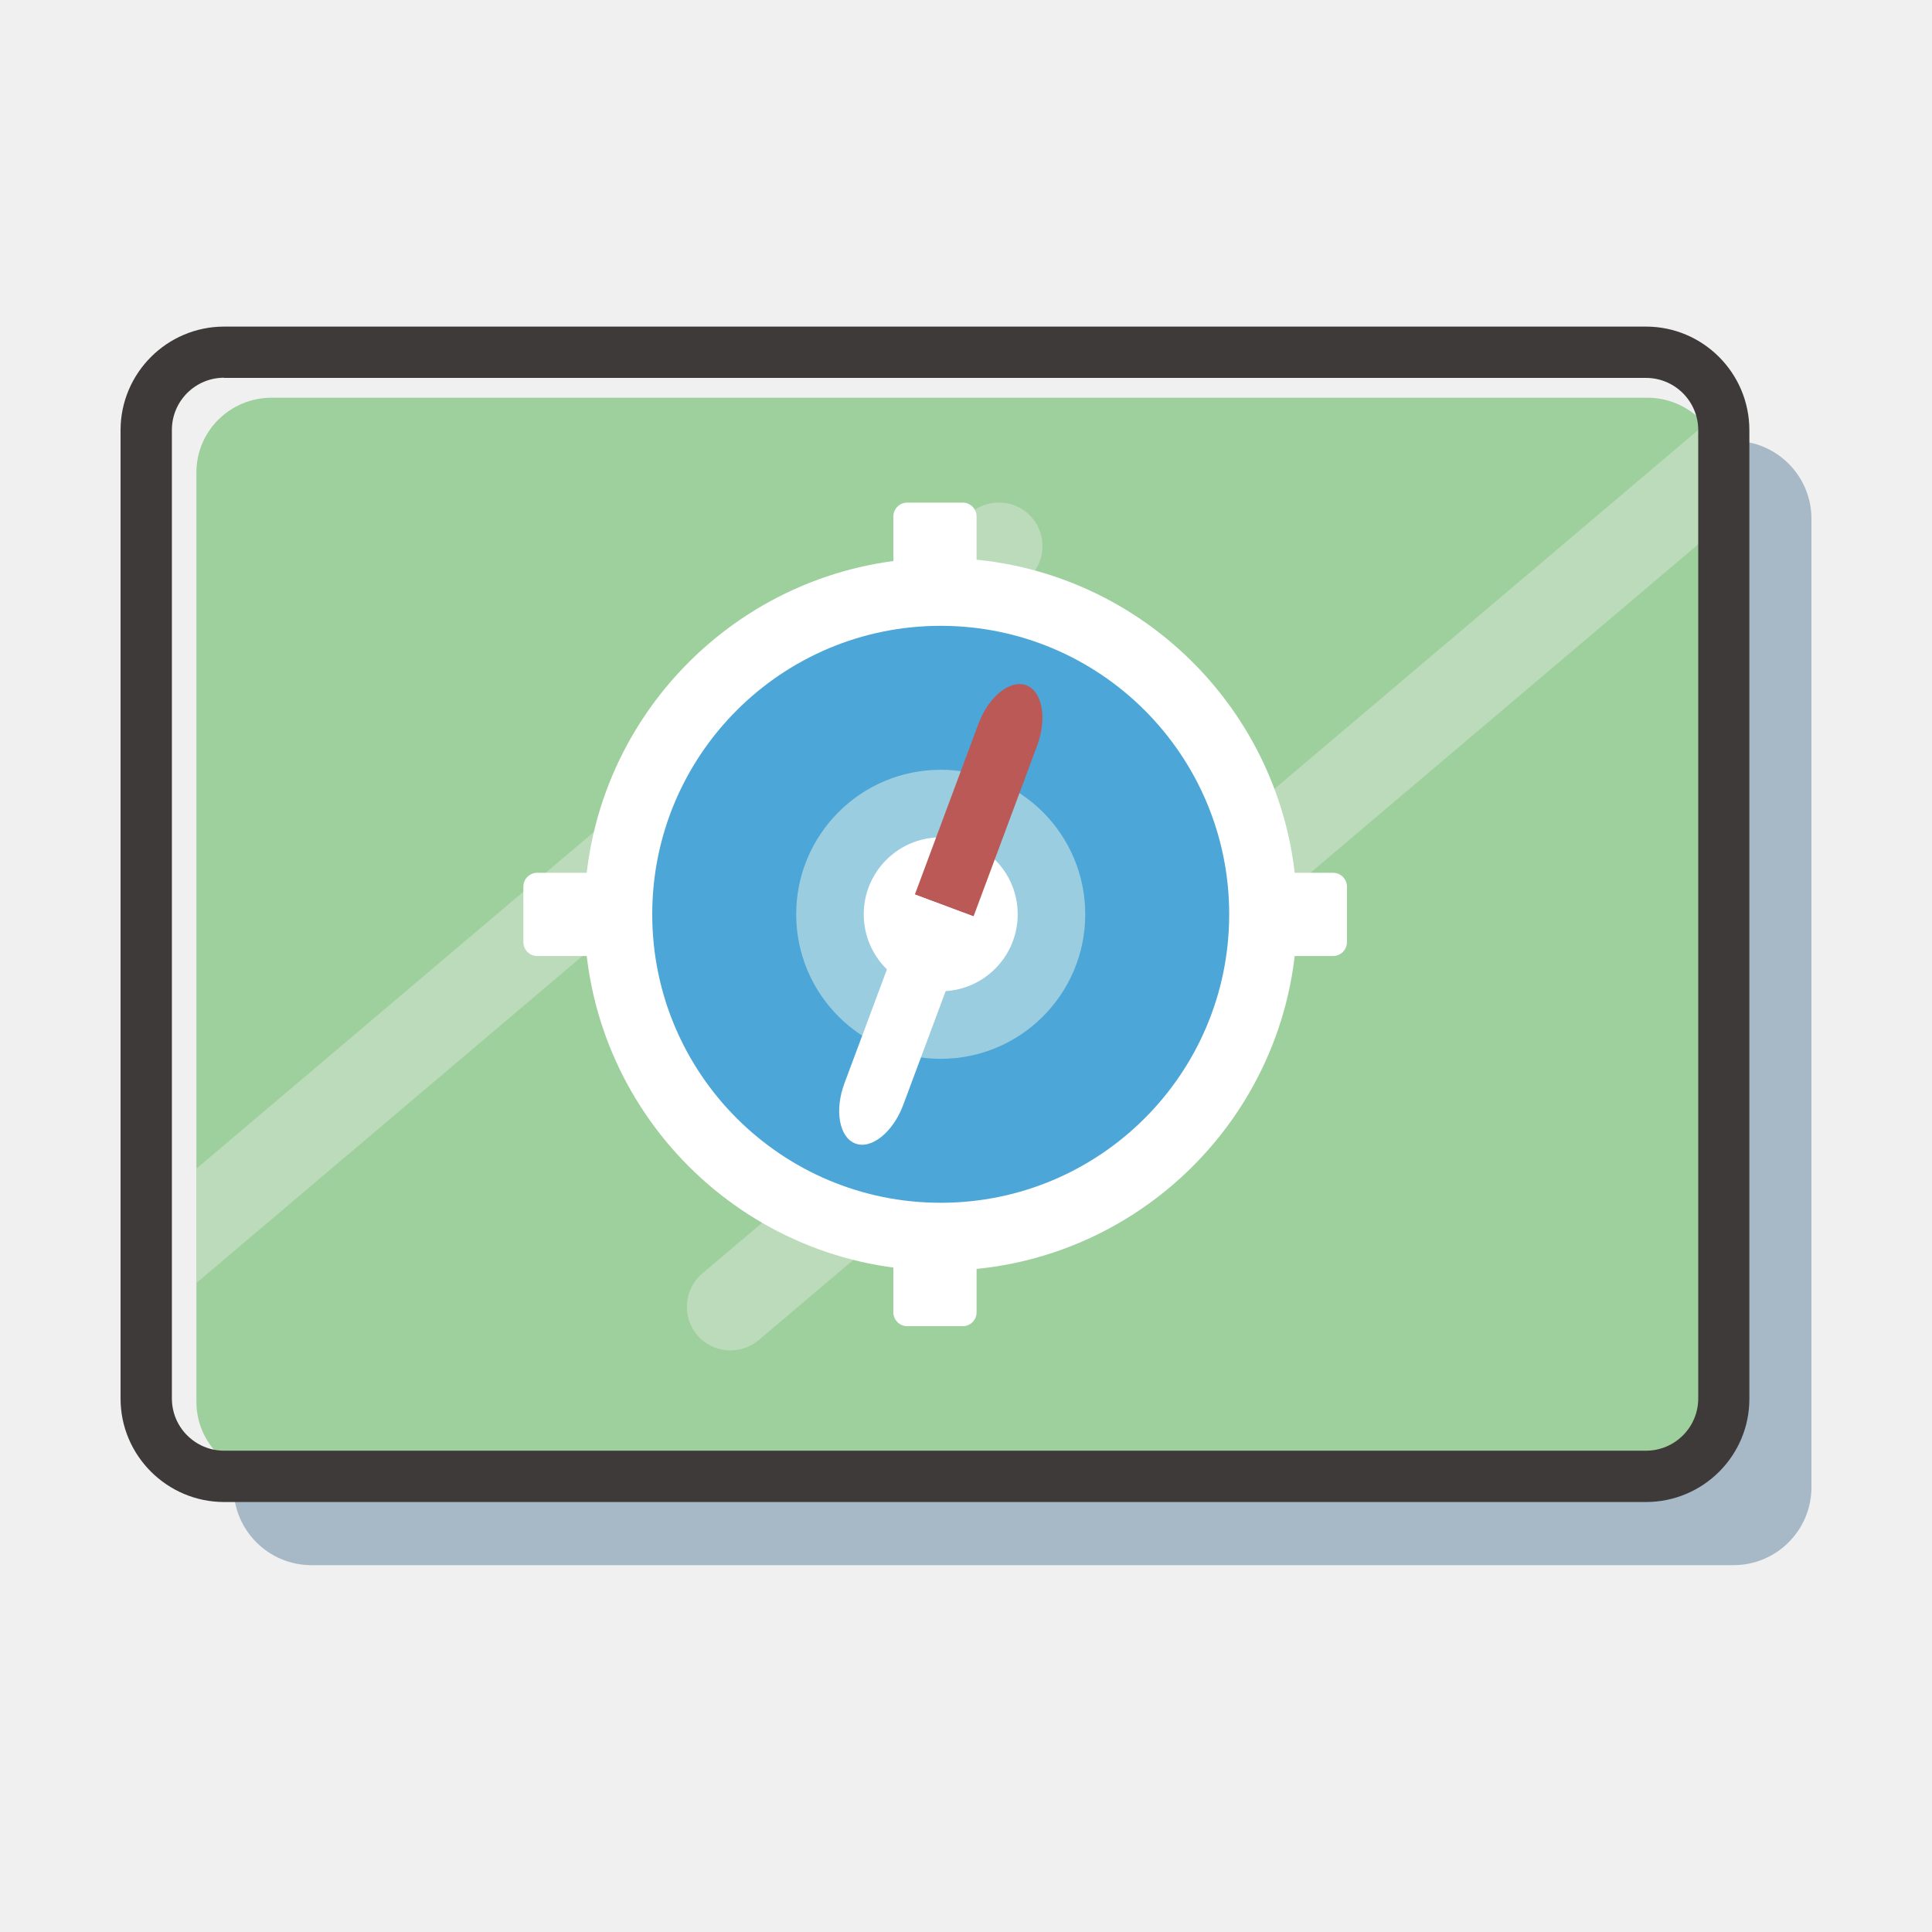
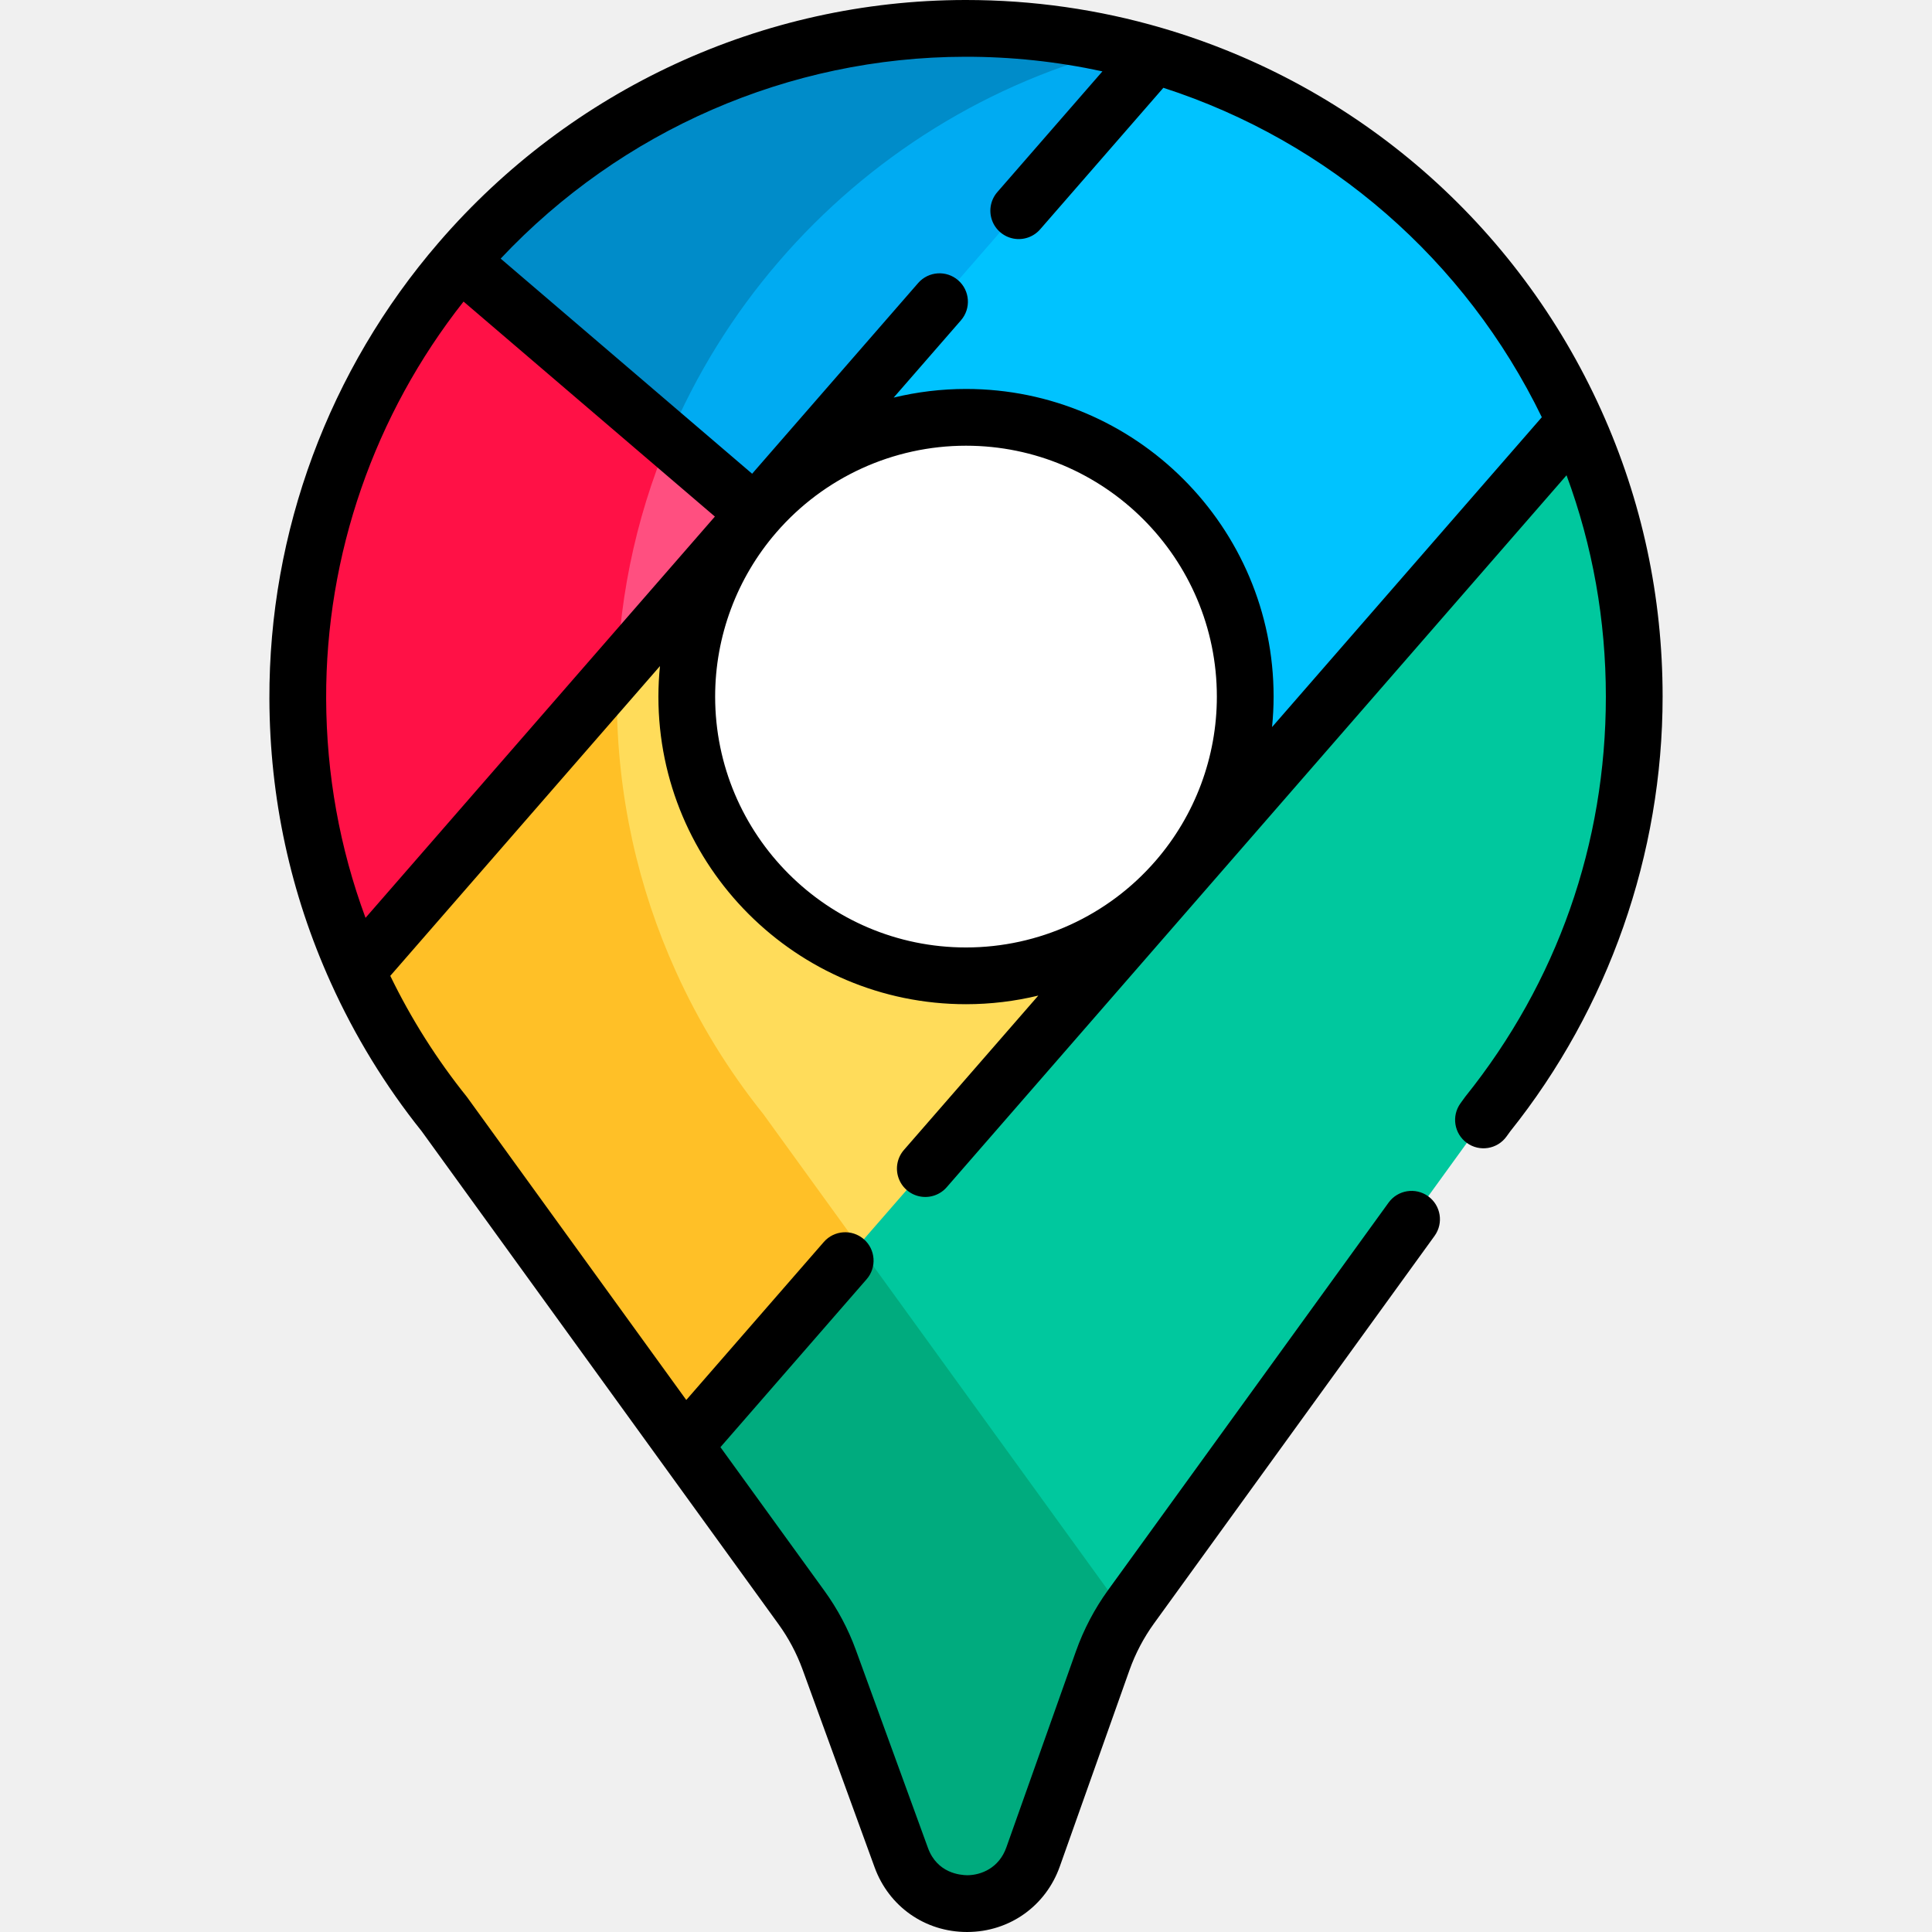
- <svg xmlns="http://www.w3.org/2000/svg" width="800px" height="800px" viewBox="0 0 1024 1024" class="icon" version="1.1">
-   <path d="M318.7 233.667H165.1c-22.8 0-41.3 18.5-41.3 41.3v513.3c0 22.8 18.5 41.3 41.3 41.3h753.7c22.8 0 41.3-18.5 41.3-41.3V274.967c0-22.8-18.5-41.3-41.3-41.3H318.7z" fill="#A7B8C6" />
-   <path d="M292.6 210.8H144c-22.1 0-39.9 17.7-39.9 39.6V743c0 21.9 17.9 39.6 39.9 39.6h729.1c22.1 0 39.9-17.7 39.9-39.6V250.4c0-21.9-17.9-39.6-39.9-39.6H292.6z" fill="#9ED09E" />
-   <path d="M372.2 675c-9.7 8.2-10.9 22.9-2.7 32.6 8.2 9.7 22.9 10.9 32.6 2.7l498.1-421.9v-60.6L372.2 675zM547.1 274.5c-8.2-9.7-22.9-10.9-32.6-2.7L104.1 619.4V680l440.3-372.9c9.7-8.3 10.9-22.9 2.7-32.6z" fill="#BBDBBB" />
-   <path d="M498.6 484.6m-188.9 0a188.9 188.9 0 1 0 377.8 0 188.9 188.9 0 1 0-377.8 0Z" fill="#FFFFFF" />
-   <path d="M706.6 506.7H284.7c-4 0-7.3-3.3-7.3-7.3v-29.5c0-4 3.3-7.3 7.3-7.3h421.9c4 0 7.3 3.3 7.3 7.3v29.5c0 4-3.3 7.3-7.3 7.3z" fill="#FFFFFF" />
-   <path d="M473.5 695.6V273.7c0-4 3.3-7.3 7.3-7.3h29.5c4 0 7.3 3.3 7.3 7.3v421.9c0 4-3.3 7.3-7.3 7.3h-29.5c-4 0-7.3-3.3-7.3-7.3z" fill="#FFFFFF" />
-   <path d="M498.6 484.6m-152.9 0a152.9 152.9 0 1 0 305.8 0 152.9 152.9 0 1 0-305.8 0Z" fill="#4DA6D8" />
-   <path d="M498.6 484.6m-76.6 0a76.6 76.6 0 1 0 153.2 0 76.6 76.6 0 1 0-153.2 0Z" fill="#9ACDE0" />
-   <path d="M498.6 484.6m-40.8 0a40.8 40.8 0 1 0 81.6 0 40.8 40.8 0 1 0-81.6 0Z" fill="#FFFFFF" />
-   <path d="M549.7 395.2c5.4-14.4 2.8-28.8-5.8-32-8.5-3.2-19.9 6-25.3 20.4l-33.7 90.5 31.1 11.6 33.7-90.5z" fill="#BA5955" />
-   <path d="M484.9 474.1l-37.3 100c-5.4 14.4-2.8 28.8 5.8 32 8.5 3.2 19.9-6 25.3-20.4l37.3-100-31.1-11.6z" fill="#FFFFFF" />
-   <path d="M872.4 796.1H118.8c-30.2 0-54.9-24.6-54.9-54.8V228c0-30.2 24.6-54.9 54.9-54.9h753.6c30.2 0 54.8 24.6 54.8 54.9v513.3c0.1 30.2-24.5 54.8-54.8 54.8zM118.8 200.2c-15.3 0-27.7 12.4-27.7 27.7v513.3c0 15.3 12.4 27.7 27.7 27.7h753.6c15.3 0 27.7-12.4 27.7-27.7V228c0-15.3-12.4-27.7-27.7-27.7H118.8z" fill="#3E3A39" />
+ <svg xmlns="http://www.w3.org/2000/svg" height="512" viewBox="0 0 510.619 510.619" width="512">
+   <path d="M431.92 184.11c0-25.88-5.56-50.46-15.56-72.6l-.01.01-161.54 114.195-73.97 156.335 30.97 42.79c3.08 4.25 5.55 8.9 7.35 13.83l19.04 52.28c5.93 16.3 29.02 16.2 34.83-.15l18.41-51.88c1.81-5.09 4.34-9.9 7.5-14.27l94.16-130.07h-.01c24.28-30.25 38.83-68.66 38.83-110.47z" fill="#00c89e" />
+   <path d="M255 7.5c-53.21.09-101.05 23.99-133.41 61.54l77.97 66.7 65.914 9.803L305.02 14.6C289.16 9.95 272.37 7.47 255 7.5z" fill="#00abf2" />
+   <path d="M305.02 14.6 151.923 190.465l92.799 118.204L416.35 111.52l.01-.01c-21.02-46.56-61.64-82.37-111.34-96.91z" fill="#00c3ff" />
+   <path d="m296.127 424.84-30.97-42.79-50.99-70.437-33.327 70.437 30.97 42.79c3.08 4.25 5.55 8.9 7.35 13.83l19.04 52.28c5.93 16.3 29.02 16.2 34.83-.15l18.41-51.88a56.88 56.88 0 0 1 6.033-12.128 57.312 57.312 0 0 0-1.346-1.952z" fill="#00ab7e" />
+   <path d="M121.59 69.04c-26.83 31.1-43.03 71.58-42.89 115.65.09 25.66 5.64 50.02 15.58 71.99l70.005-27.724 35.225-93.146.05-.07z" fill="#ff4f80" />
+   <path d="M163.017 184.69c-.077-24.249 4.802-47.407 13.669-68.518L121.59 69.04c-26.83 31.1-43.03 71.58-42.89 115.65.09 25.66 5.64 50.02 15.58 71.99l70.005-27.724 2.749-7.27a177.258 177.258 0 0 1-4.017-36.996z" fill="#ff1146" />
+   <path d="m311.11 232.4-111.6-96.59-33.467 38.441L94.28 256.68a176.234 176.234 0 0 0 23.25 37.9h-.01l63.32 87.47L311.11 232.4c-2.386 2.756 0 0 0 0z" fill="#ffdc5a" />
+   <path d="M201.837 294.58h.01a176.234 176.234 0 0 1-23.25-37.9c-9.94-21.97-15.49-46.33-15.58-71.99-.008-2.382.042-4.751.129-7.111L94.28 256.68a176.234 176.234 0 0 0 23.25 37.9h-.01l63.32 87.47 46.034-52.883z" fill="#ffc027" />
+   <g>
+     <path d="M199.51 135.81c13.53-15.63 33.51-25.51 55.8-25.51 40.76 0 73.8 33.05 73.8 73.81 0 18.47-6.78 35.35-18 48.29-13.53 15.63-33.51 25.51-55.8 25.51-40.76 0-73.8-33.04-73.8-73.8 0-18.47 6.78-35.35 18-48.3z" fill="#fff" />
+   </g>
+   <path d="M205.907 69.04c23.617-27.405 55.486-47.526 91.664-56.44A176.89 176.89 0 0 0 255 7.5c-53.21.09-101.05 23.99-133.41 61.54l55.096 47.132a177.282 177.282 0 0 1 29.221-47.132z" fill="#008cc9" />
+   <path d="M423.196 108.424c-22.17-49.106-64.475-85.927-116.066-101.02C290.374 2.491 272.944 0 255.313 0h-.326c-53.334.09-104.026 23.47-139.076 64.141C86.938 97.726 71.06 140.546 71.2 184.717c.092 26.177 5.558 51.429 16.243 75.046a183.808 183.808 0 0 0 24.019 39.238l94.276 130.24a49.197 49.197 0 0 1 6.375 11.995l19.039 52.277c3.784 10.4 13.362 17.105 24.423 17.105h.103c11.113-.042 20.699-6.835 24.421-17.311l18.408-51.875a49.315 49.315 0 0 1 6.509-12.385l74.155-102.437a7.5 7.5 0 0 0-12.15-8.796l-74.158 102.439a64.39 64.39 0 0 0-8.491 16.157l-18.409 51.877c-1.913 5.383-6.597 7.316-10.342 7.33-1.803-.042-7.921-.494-10.374-7.235l-19.042-52.286a64.208 64.208 0 0 0-8.319-15.655l-27.478-37.961 38.632-44.379a7.5 7.5 0 0 0-.732-10.581 7.499 7.499 0 0 0-10.581.732l-36.347 41.754-57.576-79.54a7.238 7.238 0 0 0-.425-.584 168.955 168.955 0 0 1-20.23-31.968l71.277-81.87a81.308 81.308 0 0 0-.414 8.063c0 44.829 36.471 81.3 81.3 81.3 6.5 0 12.908-.781 19.106-2.279l-35.457 40.732a7.5 7.5 0 1 0 11.313 9.848l163.755-188.1c6.893 18.654 10.393 38.278 10.393 58.499 0 38.896-12.856 75.473-37.179 105.775a7.332 7.332 0 0 0-.422.581l-.817 1.128a7.5 7.5 0 1 0 12.149 8.799l1.007-1.39c25.965-32.479 40.26-73.265 40.26-114.89 0-26.386-5.459-51.851-16.224-75.686zM255.013 15a169.932 169.932 0 0 1 36.355 3.86l-27.715 31.836a7.5 7.5 0 1 0 11.313 9.848l32.507-37.34c43.805 14.165 79.864 45.552 100.022 87.064l-71.298 81.894c.265-2.666.413-5.352.413-8.053 0-44.834-36.471-81.31-81.3-81.31-6.504 0-12.915.782-19.116 2.282l17.778-20.421a7.5 7.5 0 0 0-11.313-9.85l-43.873 50.396-66.463-56.857c31.923-33.91 76.214-53.27 122.69-53.349zM86.2 184.667c-.121-38.07 12.725-75.054 36.316-104.964l66.426 56.824-92.335 106.058c-6.833-18.464-10.337-37.892-10.407-57.918zm102.81-.557a66.266 66.266 0 0 1 16.168-43.389l.002-.002a66.266 66.266 0 0 1 50.129-22.919c36.558 0 66.3 29.747 66.3 66.31a66.212 66.212 0 0 1-16.17 43.381 66.265 66.265 0 0 1-50.129 22.918c-36.558.001-66.3-29.741-66.3-66.299z" />
</svg>
